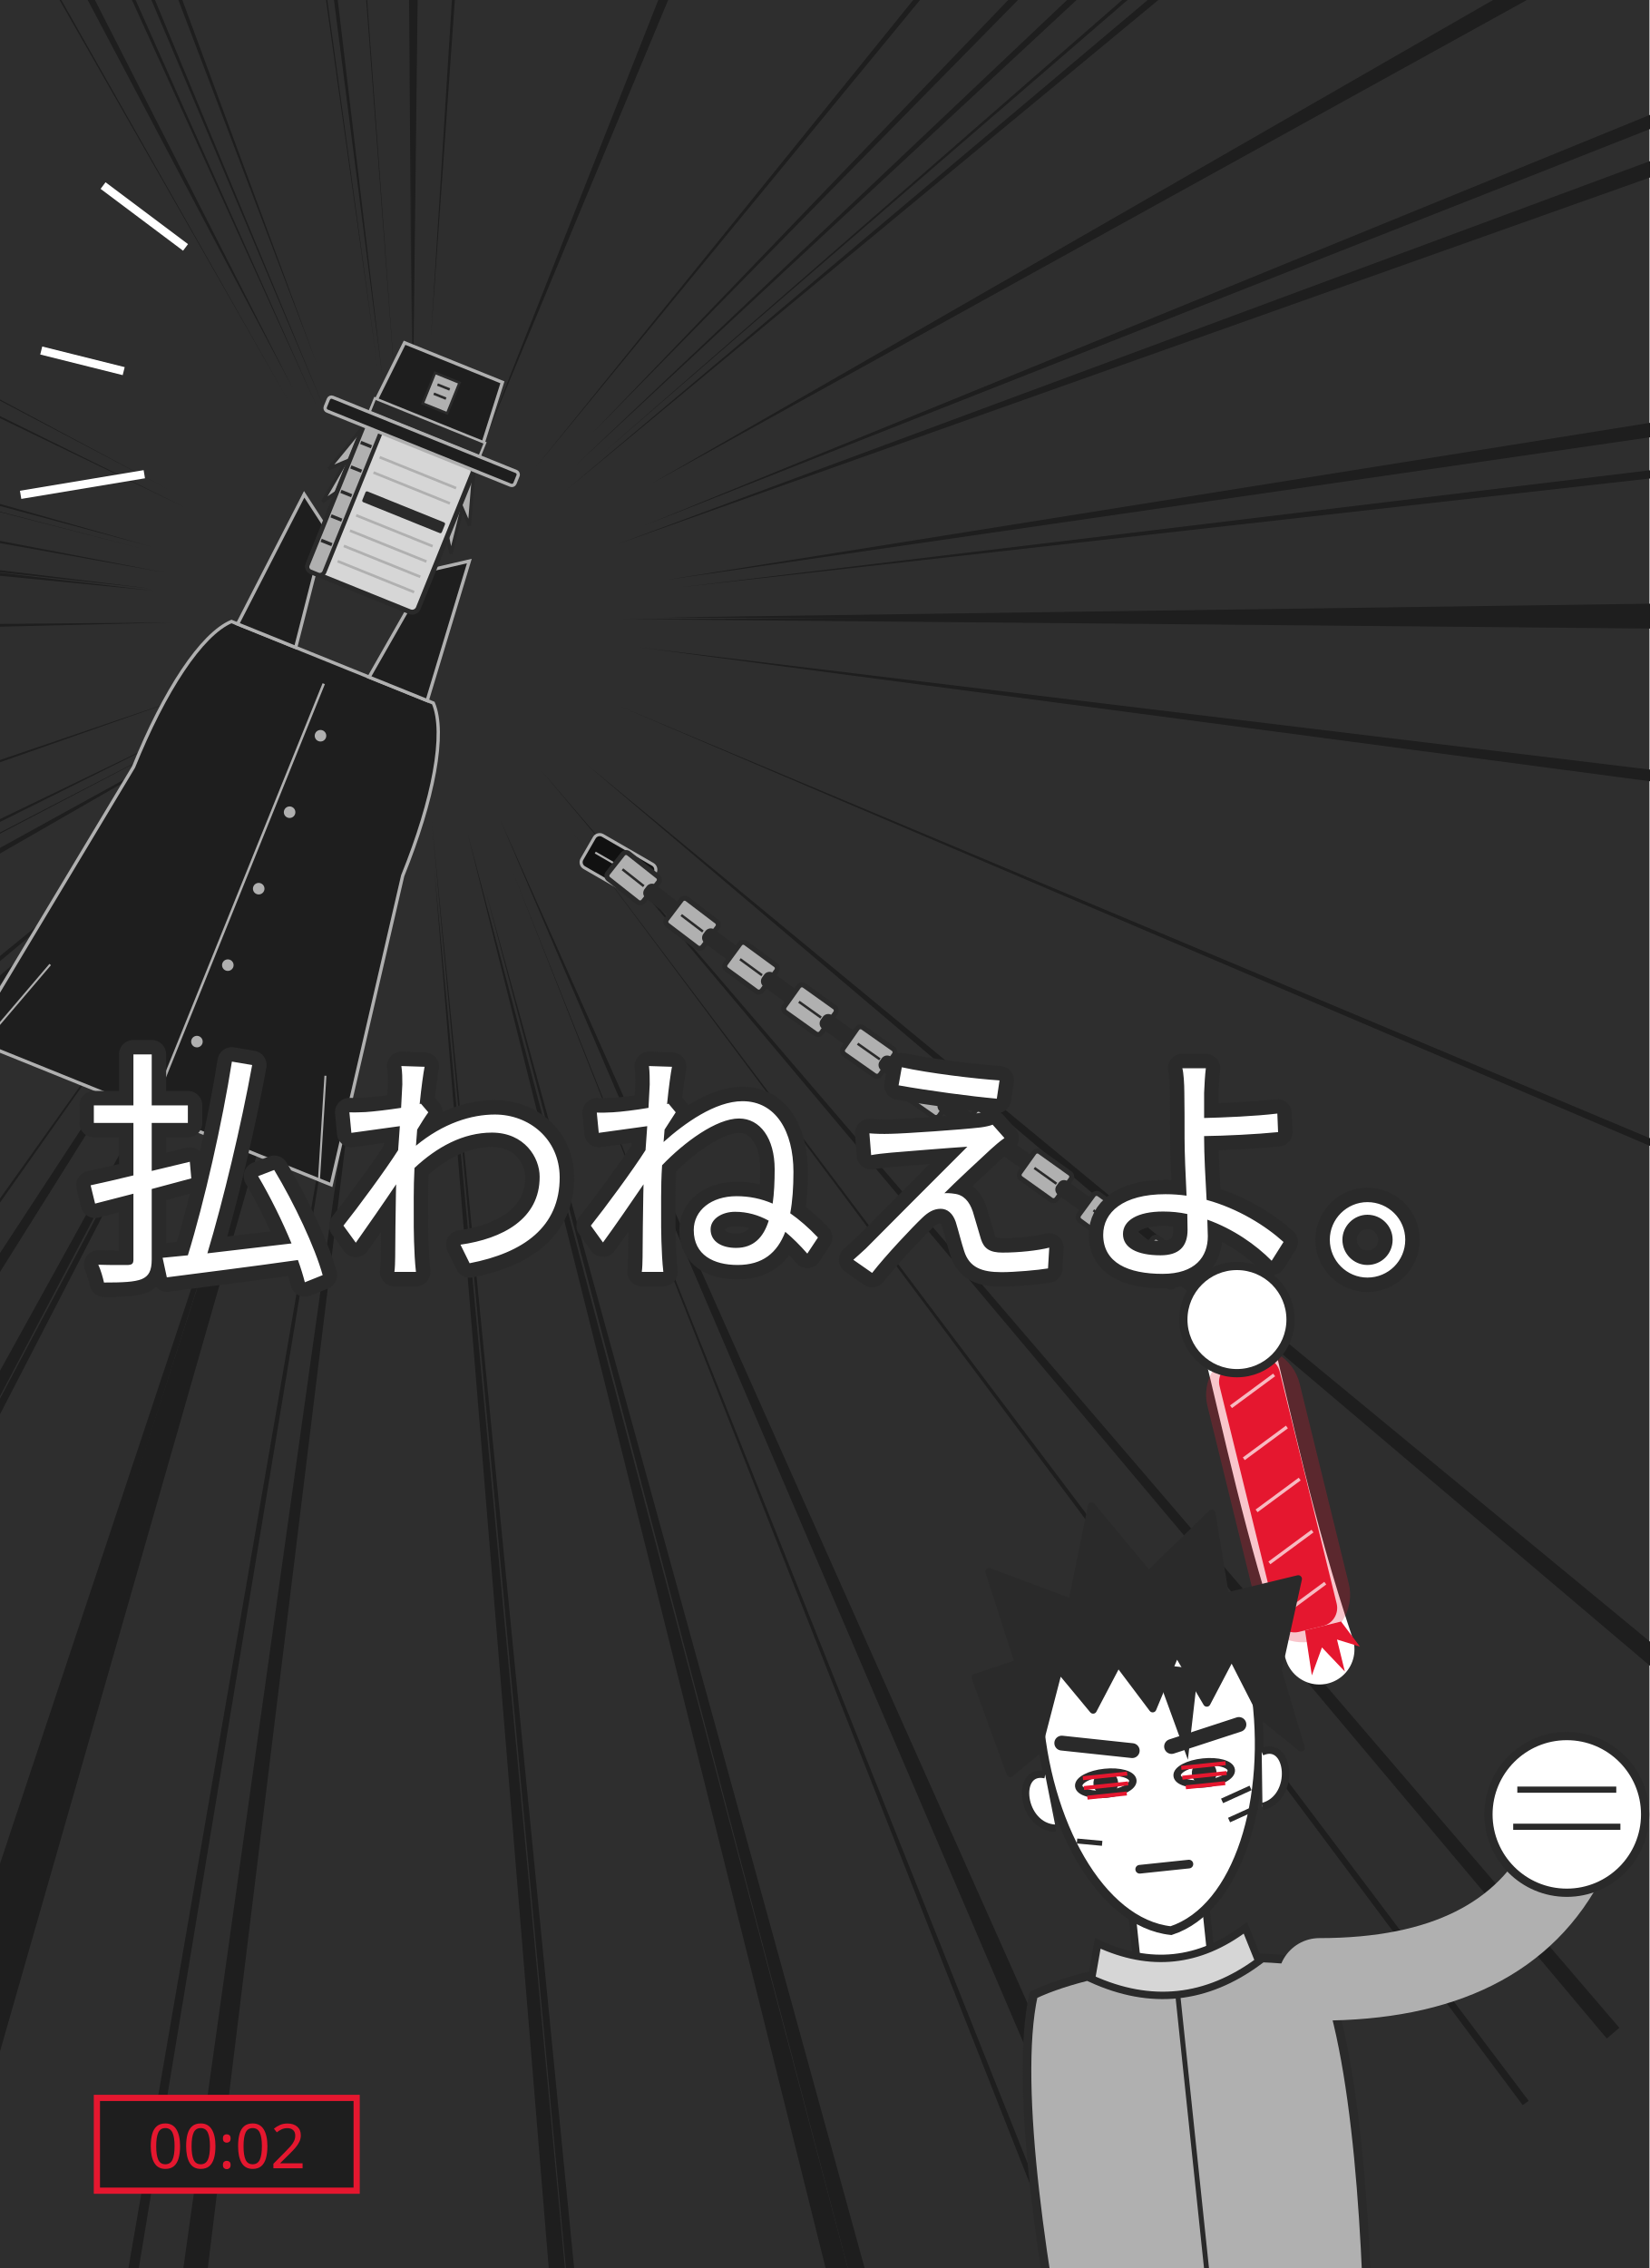
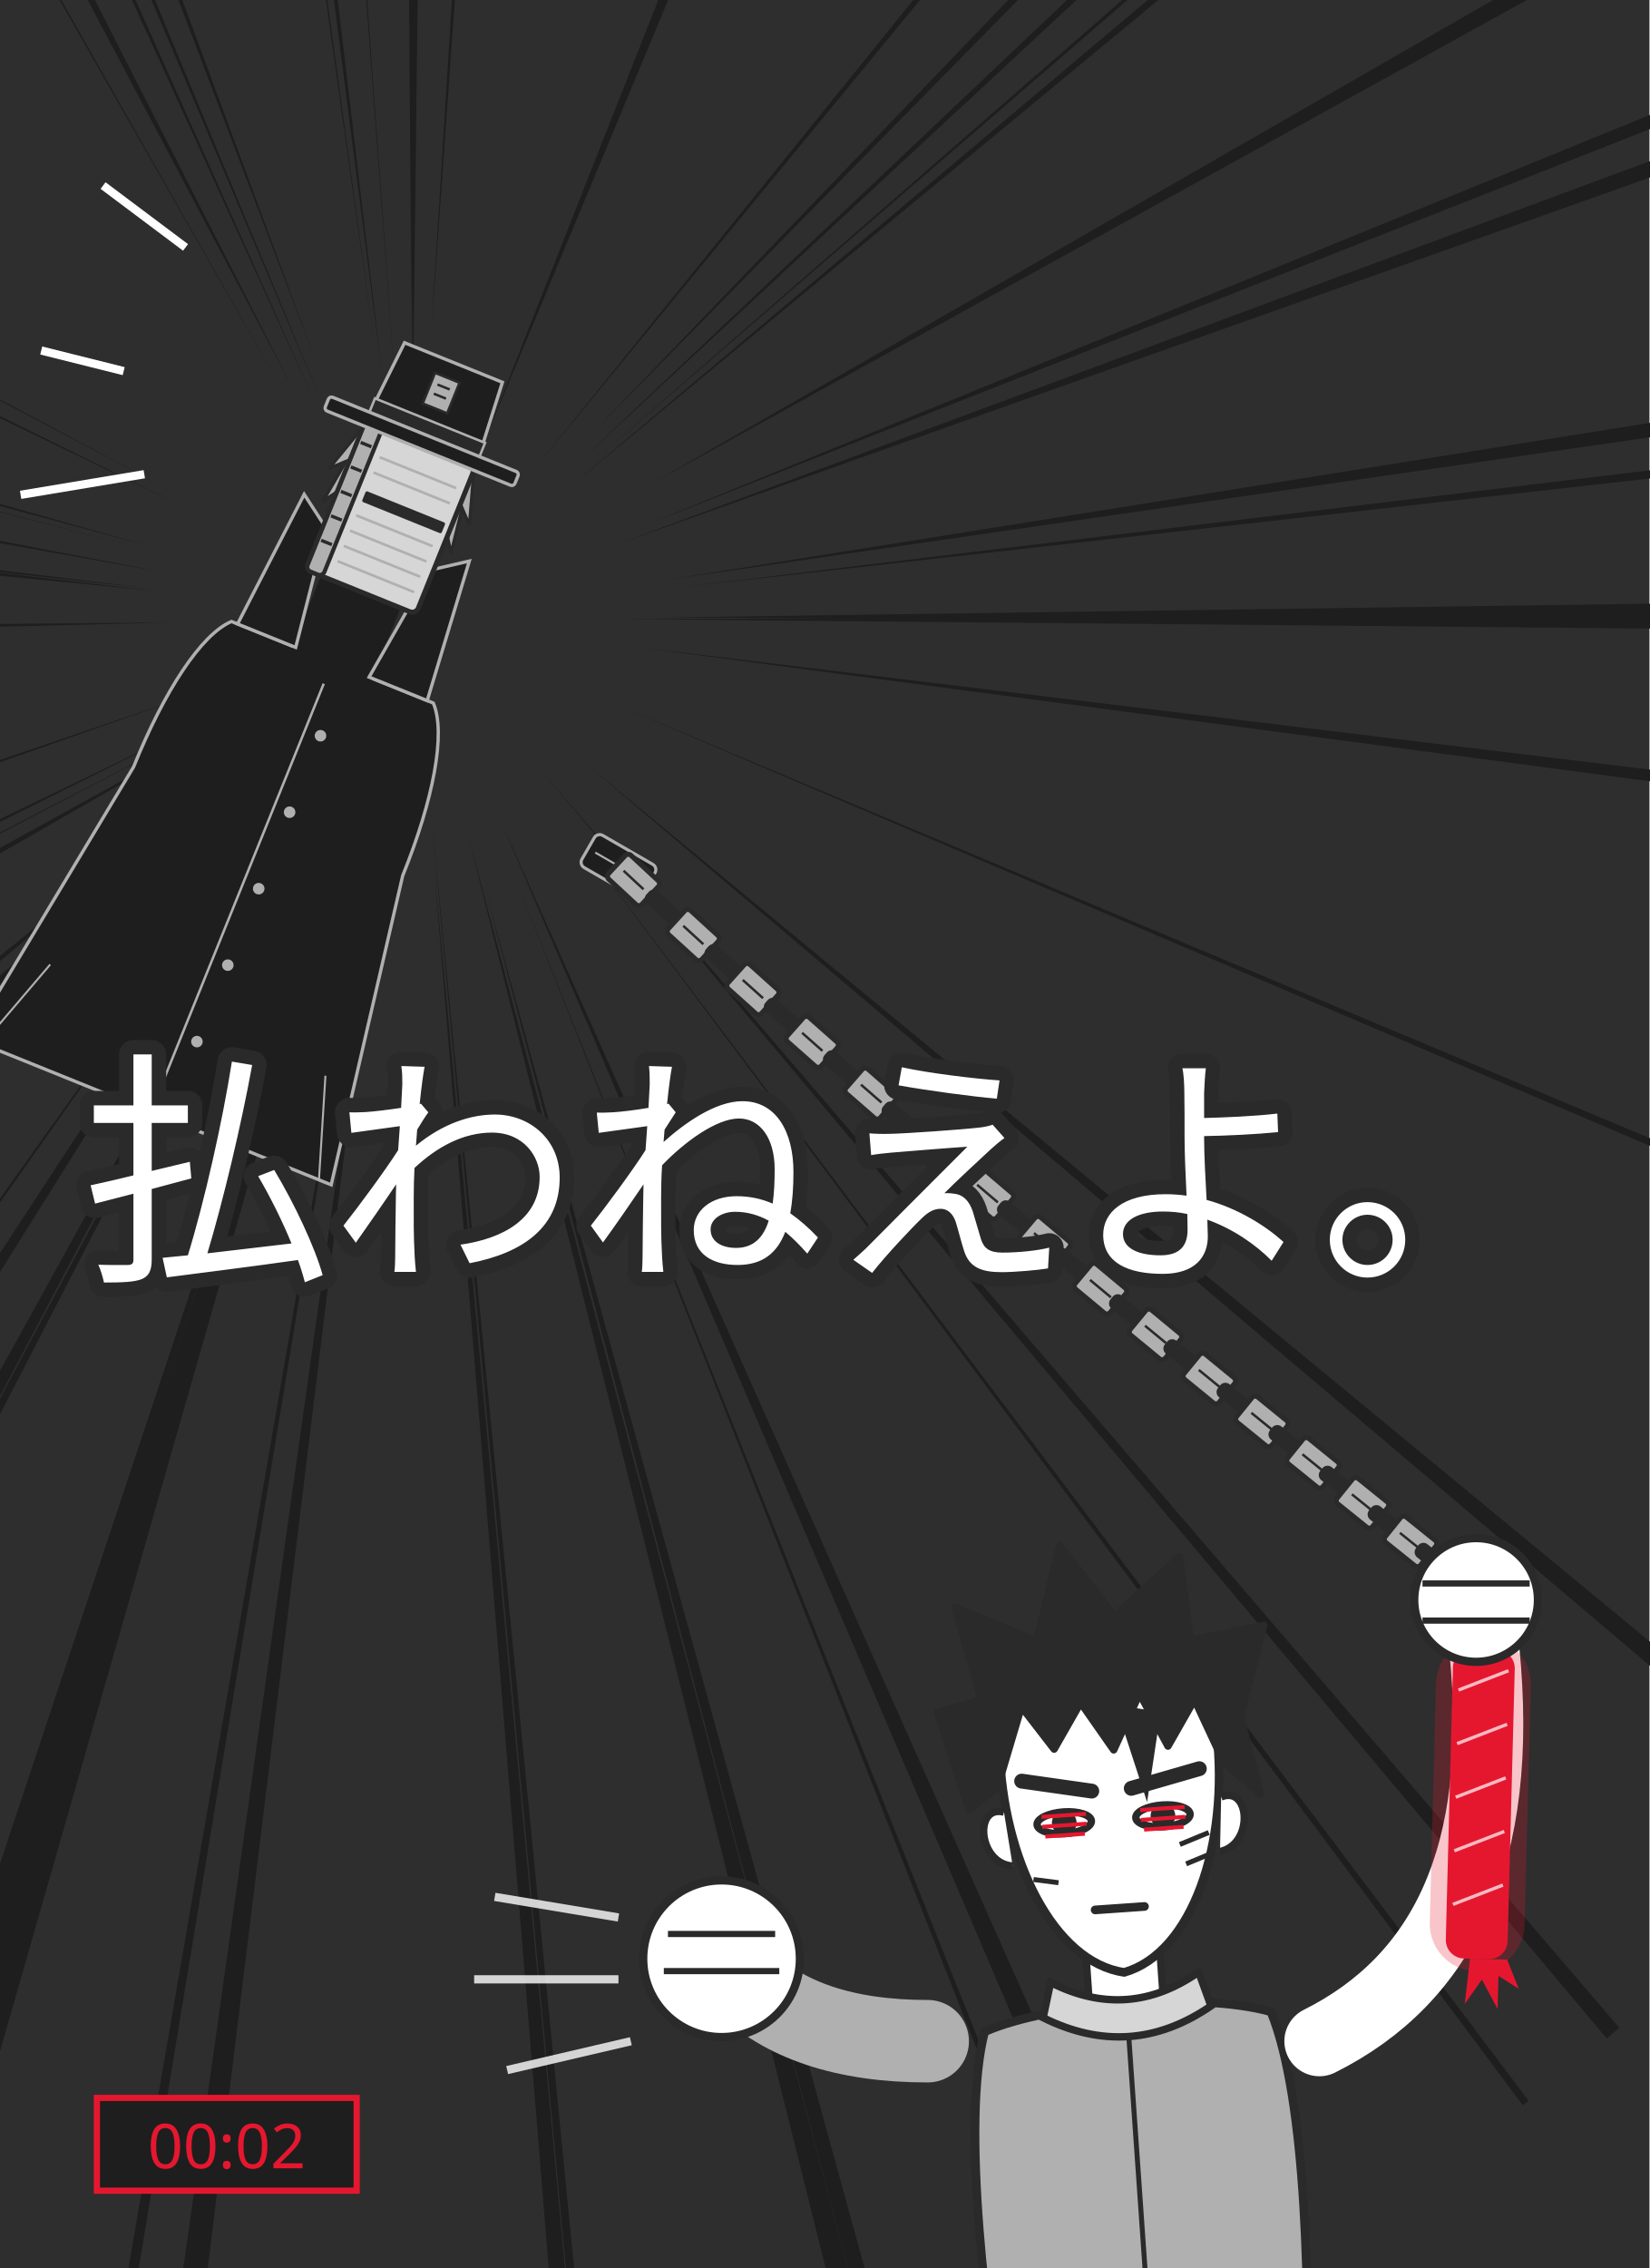
<svg xmlns="http://www.w3.org/2000/svg" viewBox="0 0 800 1100">
  <rect width="800" height="1100" fill="#2E2E2E" />
  <rect width="800" height="1100" fill="#2E2E2E" />
  <g fill="#1E1E1E" opacity="1">
    <polygon points="134.5,421.4 -234.1,1088.5 -220.2,1095.9" />
    <polygon points="316.5,234.3 987.2,-136.2 980.9,-147.5" />
    <polygon points="302.4,300.3 1100,307.6 1100,297" />
    <polygon points="185.5,182.9 93.5,-593.7 85.8,-592.7" />
    <polygon points="73.3,265.1 -666.4,56.3 -669,65.8" />
    <polygon points="329.4,284.9 1094.3,199.1 1093.6,192.7" />
    <polygon points="273.8,238.4 893.1,-274.1 888.5,-279.6" />
    <polygon points="83.8,301.9 -700,308.5 -699.8,321.1" />
    <polygon points="242.5,397.3 554.8,1127.1 565.6,1122.4" />
    <polygon points="290.4,221.5 881,-288.4 878.4,-291.4" />
    <polygon points="127.1,363.9 -482,887.3 -471.6,899.1" />
    <polygon points="279.2,225.7 859.1,-312.9 853.9,-318.4" />
    <polygon points="235.5,431.8 429.7,1170.2 438.1,1168" />
    <polygon points="320.6,299.5 1100,303.8 1100,288.6" />
    <polygon points="210.7,422 274.1,1197 283,1196.2" />
    <polygon points="173.2,390.3 -63.9,1160.5 -48.7,1165" />
    <polygon points="209.4,397.9 283.4,1196.1 287.9,1195.7" />
    <polygon points="300.1,342.3 1027.9,652.9 1029.9,648.3" />
    <polygon points="312.5,254.9 1037,-30.7 1033.5,-39.5" />
    <polygon points="131.7,396.4 -321.9,1033.2 -318.7,1035.5" />
    <polygon points="183.2,178.7 77.9,-591.7 75.2,-591.3" />
    <polygon points="226.9,404.4 418.7,1173.1 429.8,1170.2" />
    <polygon points="277.8,403.7 738.6,1021 741.5,1018.9" />
    <polygon points="69,266.1 -671,73.4 -671.7,76" />
    <polygon points="185,388.9 47.3,1187 52.8,1187.9" />
    <polygon points="158.2,428.3 -83.3,1154.3 -74.2,1157.2" />
    <polygon points="171.6,389.6 -76.1,1156.6 -67.8,1159.2" />
    <polygon points="158,199.7 -145.1,-531.2 -150.5,-528.9" />
    <polygon points="181.9,437.8 76.1,1191.5 89.4,1193.2" />
    <polygon points="261.7,372.7 779.4,988.7 785.5,983.5" />
    <polygon points="200.2,203.7 209.6,-600 194.9,-600" />
    <polygon points="153.8,197.4 -166.9,-521.8 -172.3,-519.4" />
    <polygon points="89.9,246.2 -607.2,-98.1 -610.3,-91.7" />
    <polygon points="150,395.5 -221.2,1095.4 -213.5,1099.4" />
    <polygon points="104.3,349.8 -599.2,713.8 -597.6,716.9" />
    <polygon points="285,371.1 887,881.4 893.8,873.3" />
    <polygon points="114.8,348 -587.9,735 -580.8,747.7" />
    <polygon points="80.5,277.8 -684,130.8 -685.8,140.9" />
    <polygon points="209,164 263,-597.8 256.4,-598.2" />
    <polygon points="140.5,195.5 -243.9,-482.9 -246.1,-481.7" />
    <polygon points="74.4,286.5 -694.1,196.7 -695.7,211.6" />
    <polygon points="142.2,188.7 -209.5,-501.5 -219.5,-496.2" />
    <polygon points="89.8,338.1 -652,590 -649.2,598.2" />
    <polygon points="310.3,314 1092.3,417.6 1093.4,408.7" />
    <polygon points="89.9,353.9 -610.3,691.6 -606.1,700.3" />
    <polygon points="121.5,364.7 -497.5,868.8 -491.2,876.4" />
    <polygon points="323.6,281.2 1090.6,170 1088.9,159" />
    <polygon points="192.7,201.5 134.8,-597.6 133,-597.5" />
    <polygon points="120.6,375.9 -453.2,919.2 -447.7,924.9" />
    <polygon points="73.5,285.5 -693.5,192.1 -694.7,202.7" />
    <polygon points="153.5,176 -112.6,-544 -119.5,-541.4" />
    <polygon points="234.1,216 545.4,-531.1 531.1,-536.9" />
    <polygon points="82.4,237.7 -594.3,-123.2 -596.2,-119.6" />
    <polygon points="299.8,263.8 1047.9,-1.8 1044.1,-12.3" />
    <polygon points="286.9,210.5 830.3,-342.4 823.9,-348.7" />
    <polygon points="248.6,422.5 530.3,1137.2 533.1,1136.1" />
    <polygon points="259.5,227 771.5,-395.3 766,-399.7" />
    <polygon points="170.2,396.5 -72.6,1157.7 -58.6,1162.1" />
    <polygon points="199.6,162.8 200.1,-600 194.1,-600" />
    <polygon points="137.8,397.1 -291.8,1053.8 -279,1062" />
  </g>
  <g transform="translate(190,250) rotate(22) scale(0.8,0.8)">
    <path d="M-66,96 C-80,110 -88,150 -88,200 L-118,390 L118,390 L88,200 C88,150 80,110 66,96 Z" fill="#1E1E1E" stroke="#B0B0B0" stroke-width="2" />
    <path d="M0,110 L0,390" stroke="#B0B0B0" stroke-width="1.5" />
    <g fill="#B0B0B0">
      <circle cx="10" cy="140" r="3.5" />
      <circle cx="10" cy="190" r="3.5" />
      <circle cx="10" cy="240" r="3.5" />
      <circle cx="10" cy="290" r="3.5" />
      <circle cx="10" cy="340" r="3.5" />
    </g>
    <path d="M-90,330 L-110,390 M90,330 L110,390" stroke="#B0B0B0" stroke-width="1.2" />
+     <rect x="-26" y="40" width="52" height="60" fill="#1E1E1E" />
    <polygon points="-62,96 -54,8 -34,22 -24,96" fill="#1E1E1E" stroke="#B0B0B0" stroke-width="2" />
    <polygon points="62,96 54,8 34,22 24,96" fill="#1E1E1E" stroke="#B0B0B0" stroke-width="2" />
    <path d="M-36,-44 L-46,-12 L-38,-20 L-42,8 L-34,-4 L-34,-44 Z M36,-44 L46,-12 L38,-20 L42,8 L34,-4 L34,-44 Z" fill="#B0B0B0" stroke="#2A2A2A" stroke-width="2" />
    <rect x="-36" y="-46" width="72" height="96" rx="4" fill="#D6D6D6" stroke="#2A2A2A" stroke-width="3" />
    <g stroke="#B0B0B0" stroke-width="1.6">
      <line x1="-20" y1="-30" x2="30" y2="-30" />
      <line x1="-20" y1="-20" x2="30" y2="-20" />
      <line x1="-20" y1="8" x2="30" y2="8" />
      <line x1="-20" y1="18" x2="30" y2="18" />
      <line x1="-20" y1="28" x2="30" y2="28" />
      <line x1="-20" y1="38" x2="30" y2="38" />
    </g>
    <rect x="-36" y="-46" width="11" height="96" rx="3" fill="#B0B0B0" stroke="#2A2A2A" stroke-width="2.5" />
    <g stroke="#2A2A2A" stroke-width="2">
      <line x1="-34" y1="-34" x2="-27" y2="-34" />
      <line x1="-34" y1="-18" x2="-27" y2="-18" />
      <line x1="-34" y1="-2" x2="-27" y2="-2" />
      <line x1="-34" y1="14" x2="-27" y2="14" />
      <line x1="-34" y1="30" x2="-27" y2="30" />
    </g>
    <rect x="-20" y="-8" width="52" height="7" rx="1" fill="#2A2A2A" />
    <path d="M-36,-48 L-32,-100 L32,-100 L36,-48 Z" fill="#1E1E1E" stroke="#B0B0B0" stroke-width="2" />
    <rect x="-36" y="-62" width="72" height="9" fill="#2A2A2A" stroke="#B0B0B0" stroke-width="1.5" />
    <rect x="-8" y="-90" width="16" height="20" fill="#B0B0B0" stroke="#2A2A2A" stroke-width="1.5" />
    <line x1="-4" y1="-84" x2="4" y2="-84" stroke="#2A2A2A" stroke-width="1.5" />
    <line x1="-4" y1="-78" x2="4" y2="-78" stroke="#2A2A2A" stroke-width="1.5" />
    <rect x="-62" y="-53" width="124" height="9" rx="2" fill="#1E1E1E" stroke="#B0B0B0" stroke-width="2" />
  </g>
  <g transform="translate(300,420) rotate(30)">
-     <rect x="-17.0" y="-9.0" width="34" height="18" rx="3" fill="#111111" stroke="#B0B0B0" stroke-width="1.5" />
+     <rect x="-17.0" y="-9.0" width="34" height="18" rx="3" fill="#1E1E1E" stroke="#B0B0B0" stroke-width="1.5" />
    <line x1="-13.0" y1="0" x2="13.0" y2="0" stroke="#B0B0B0" stroke-width="1" />
  </g>
  <g stroke="#2A2A2A" stroke-width="2.4" opacity="1">
-     <g transform="translate(307.1,425.7) rotate(38.3)">
-       <rect x="-11" y="-7.9" width="22" height="15.8" rx="2" fill="#B0B0B0" />
-       <line x1="-6.6" y1="0" x2="6.6" y2="0" stroke-width="1.2" />
-     </g>
-     <g transform="translate(321.4,436.9) rotate(37.7)">
-       <rect x="-9.2" y="-2.9" width="18.5" height="5.7" rx="2" fill="#2A2A2A" />
-     </g>
-     <g transform="translate(335.7,447.8) rotate(37.2)">
-       <rect x="-11" y="-7.9" width="22" height="15.8" rx="2" fill="#B0B0B0" />
-       <line x1="-6.6" y1="0" x2="6.6" y2="0" stroke-width="1.2" />
-     </g>
-     <g transform="translate(350,458.5) rotate(36.7)">
-       <rect x="-9.2" y="-2.9" width="18.5" height="5.7" rx="2" fill="#2A2A2A" />
-     </g>
-     <g transform="translate(364.3,469.1) rotate(36.2)">
-       <rect x="-11" y="-7.9" width="22" height="15.8" rx="2" fill="#B0B0B0" />
-       <line x1="-6.6" y1="0" x2="6.6" y2="0" stroke-width="1.2" />
-     </g>
-     <g transform="translate(378.6,479.5) rotate(35.9)">
-       <rect x="-9.2" y="-2.9" width="18.5" height="5.7" rx="2" fill="#2A2A2A" />
-     </g>
-     <g transform="translate(392.9,489.7) rotate(35.5)">
-       <rect x="-11" y="-7.9" width="22" height="15.8" rx="2" fill="#B0B0B0" />
-       <line x1="-6.6" y1="0" x2="6.6" y2="0" stroke-width="1.2" />
-     </g>
-     <g transform="translate(407.1,499.9) rotate(35.3)">
-       <rect x="-9.2" y="-2.9" width="18.5" height="5.7" rx="2" fill="#2A2A2A" />
-     </g>
-     <g transform="translate(421.4,510) rotate(35.1)">
-       <rect x="-11" y="-7.9" width="22" height="15.8" rx="2" fill="#B0B0B0" />
-       <line x1="-6.6" y1="0" x2="6.6" y2="0" stroke-width="1.2" />
-     </g>
-     <g transform="translate(435.7,520) rotate(35)">
-       <rect x="-9.2" y="-2.9" width="18.5" height="5.7" rx="2" fill="#2A2A2A" />
-     </g>
-     <g transform="translate(450,530) rotate(35)">
-       <rect x="-11" y="-7.9" width="22" height="15.8" rx="2" fill="#B0B0B0" />
-       <line x1="-6.6" y1="0" x2="6.6" y2="0" stroke-width="1.2" />
-     </g>
-     <g transform="translate(464.3,540) rotate(35)">
-       <rect x="-9.2" y="-2.9" width="18.5" height="5.7" rx="2" fill="#2A2A2A" />
-     </g>
-     <g transform="translate(478.6,550) rotate(35.1)">
-       <rect x="-11" y="-7.9" width="22" height="15.8" rx="2" fill="#B0B0B0" />
-       <line x1="-6.6" y1="0" x2="6.6" y2="0" stroke-width="1.2" />
-     </g>
-     <g transform="translate(492.9,560.1) rotate(35.3)">
-       <rect x="-9.2" y="-2.9" width="18.5" height="5.7" rx="2" fill="#2A2A2A" />
-     </g>
-     <g transform="translate(507.1,570.3) rotate(35.5)">
-       <rect x="-11" y="-7.9" width="22" height="15.8" rx="2" fill="#B0B0B0" />
-       <line x1="-6.6" y1="0" x2="6.6" y2="0" stroke-width="1.2" />
-     </g>
-     <g transform="translate(521.4,580.5) rotate(35.9)">
-       <rect x="-9.2" y="-2.9" width="18.5" height="5.7" rx="2" fill="#2A2A2A" />
-     </g>
-     <g transform="translate(535.7,590.9) rotate(36.2)">
-       <rect x="-11" y="-7.9" width="22" height="15.8" rx="2" fill="#B0B0B0" />
-       <line x1="-6.6" y1="0" x2="6.6" y2="0" stroke-width="1.2" />
-     </g>
-     <g transform="translate(550,601.5) rotate(36.7)">
-       <rect x="-9.2" y="-2.9" width="18.5" height="5.7" rx="2" fill="#2A2A2A" />
-     </g>
-     <g transform="translate(564.3,612.2) rotate(37.2)">
-       <rect x="-11" y="-7.9" width="22" height="15.8" rx="2" fill="#B0B0B0" />
-       <line x1="-6.6" y1="0" x2="6.6" y2="0" stroke-width="1.2" />
-     </g>
-     <g transform="translate(578.6,623.1) rotate(37.7)">
-       <rect x="-9.2" y="-2.9" width="18.5" height="5.7" rx="2" fill="#2A2A2A" />
-     </g>
-     <g transform="translate(592.9,634.3) rotate(38.3)">
+     <g transform="translate(307.3,426.8) rotate(42.9)">
+       <rect x="-11" y="-7.9" width="22" height="15.8" rx="2" fill="#B0B0B0" />
+       <line x1="-6.6" y1="0" x2="6.6" y2="0" stroke-width="1.2" />
+     </g>
+     <g transform="translate(321.8,440.2) rotate(42.6)">
+       <rect x="-9.2" y="-2.9" width="18.5" height="5.7" rx="2" fill="#2A2A2A" />
+     </g>
+     <g transform="translate(336.3,453.5) rotate(42.4)">
+       <rect x="-11" y="-7.9" width="22" height="15.8" rx="2" fill="#B0B0B0" />
+       <line x1="-6.6" y1="0" x2="6.6" y2="0" stroke-width="1.2" />
+     </g>
+     <g transform="translate(350.8,466.6) rotate(42.2)">
+       <rect x="-9.2" y="-2.9" width="18.5" height="5.7" rx="2" fill="#2A2A2A" />
+     </g>
+     <g transform="translate(365.2,479.7) rotate(41.9)">
+       <rect x="-11" y="-7.9" width="22" height="15.8" rx="2" fill="#B0B0B0" />
+       <line x1="-6.6" y1="0" x2="6.6" y2="0" stroke-width="1.2" />
+     </g>
+     <g transform="translate(379.6,492.6) rotate(41.7)">
+       <rect x="-9.2" y="-2.9" width="18.5" height="5.7" rx="2" fill="#2A2A2A" />
+     </g>
+     <g transform="translate(394,505.3) rotate(41.5)">
+       <rect x="-11" y="-7.9" width="22" height="15.8" rx="2" fill="#B0B0B0" />
+       <line x1="-6.6" y1="0" x2="6.6" y2="0" stroke-width="1.2" />
+     </g>
+     <g transform="translate(408.3,518) rotate(41.3)">
+       <rect x="-9.2" y="-2.9" width="18.5" height="5.7" rx="2" fill="#2A2A2A" />
+     </g>
+     <g transform="translate(422.6,530.4) rotate(41.1)">
+       <rect x="-11" y="-7.9" width="22" height="15.8" rx="2" fill="#B0B0B0" />
+       <line x1="-6.6" y1="0" x2="6.6" y2="0" stroke-width="1.2" />
+     </g>
+     <g transform="translate(436.8,542.8) rotate(40.9)">
+       <rect x="-9.2" y="-2.9" width="18.5" height="5.7" rx="2" fill="#2A2A2A" />
+     </g>
+     <g transform="translate(450.9,555) rotate(40.7)">
+       <rect x="-11" y="-7.9" width="22" height="15.8" rx="2" fill="#B0B0B0" />
+       <line x1="-6.6" y1="0" x2="6.6" y2="0" stroke-width="1.2" />
+     </g>
+     <g transform="translate(465,567) rotate(40.5)">
+       <rect x="-9.2" y="-2.9" width="18.5" height="5.7" rx="2" fill="#2A2A2A" />
+     </g>
+     <g transform="translate(479,578.9) rotate(40.4)">
+       <rect x="-11" y="-7.9" width="22" height="15.8" rx="2" fill="#B0B0B0" />
+       <line x1="-6.6" y1="0" x2="6.6" y2="0" stroke-width="1.2" />
+     </g>
+     <g transform="translate(492.8,590.7) rotate(40.2)">
+       <rect x="-9.2" y="-2.9" width="18.5" height="5.7" rx="2" fill="#2A2A2A" />
+     </g>
+     <g transform="translate(506.6,602.3) rotate(40.1)">
+       <rect x="-11" y="-7.9" width="22" height="15.8" rx="2" fill="#B0B0B0" />
+       <line x1="-6.6" y1="0" x2="6.6" y2="0" stroke-width="1.2" />
+     </g>
+     <g transform="translate(520.2,613.8) rotate(39.9)">
+       <rect x="-9.2" y="-2.9" width="18.5" height="5.7" rx="2" fill="#2A2A2A" />
+     </g>
+     <g transform="translate(533.8,625) rotate(39.8)">
+       <rect x="-11" y="-7.9" width="22" height="15.8" rx="2" fill="#B0B0B0" />
+       <line x1="-6.6" y1="0" x2="6.6" y2="0" stroke-width="1.2" />
+     </g>
+     <g transform="translate(547.2,636.2) rotate(39.6)">
+       <rect x="-9.2" y="-2.9" width="18.5" height="5.7" rx="2" fill="#2A2A2A" />
+     </g>
+     <g transform="translate(560.5,647.2) rotate(39.5)">
+       <rect x="-11" y="-7.9" width="22" height="15.8" rx="2" fill="#B0B0B0" />
+       <line x1="-6.6" y1="0" x2="6.6" y2="0" stroke-width="1.2" />
+     </g>
+     <g transform="translate(573.6,658) rotate(39.4)">
+       <rect x="-9.2" y="-2.9" width="18.5" height="5.7" rx="2" fill="#2A2A2A" />
+     </g>
+     <g transform="translate(586.6,668.6) rotate(39.3)">
+       <rect x="-11" y="-7.9" width="22" height="15.8" rx="2" fill="#B0B0B0" />
+       <line x1="-6.6" y1="0" x2="6.6" y2="0" stroke-width="1.2" />
+     </g>
+     <g transform="translate(599.4,679.1) rotate(39.2)">
+       <rect x="-9.2" y="-2.9" width="18.5" height="5.7" rx="2" fill="#2A2A2A" />
+     </g>
+     <g transform="translate(612.1,689.4) rotate(39.1)">
+       <rect x="-11" y="-7.9" width="22" height="15.8" rx="2" fill="#B0B0B0" />
+       <line x1="-6.6" y1="0" x2="6.6" y2="0" stroke-width="1.2" />
+     </g>
+     <g transform="translate(624.6,699.6) rotate(39)">
+       <rect x="-9.2" y="-2.9" width="18.5" height="5.7" rx="2" fill="#2A2A2A" />
+     </g>
+     <g transform="translate(636.9,709.5) rotate(39)">
+       <rect x="-11" y="-7.9" width="22" height="15.8" rx="2" fill="#B0B0B0" />
+       <line x1="-6.6" y1="0" x2="6.6" y2="0" stroke-width="1.2" />
+     </g>
+     <g transform="translate(649,719.3) rotate(38.9)">
+       <rect x="-9.2" y="-2.9" width="18.5" height="5.7" rx="2" fill="#2A2A2A" />
+     </g>
+     <g transform="translate(660.9,728.9) rotate(38.9)">
+       <rect x="-11" y="-7.9" width="22" height="15.8" rx="2" fill="#B0B0B0" />
+       <line x1="-6.6" y1="0" x2="6.6" y2="0" stroke-width="1.2" />
+     </g>
+     <g transform="translate(672.7,738.4) rotate(38.8)">
+       <rect x="-9.2" y="-2.9" width="18.5" height="5.7" rx="2" fill="#2A2A2A" />
+     </g>
+     <g transform="translate(684.2,747.6) rotate(38.8)">
+       <rect x="-11" y="-7.9" width="22" height="15.8" rx="2" fill="#B0B0B0" />
+       <line x1="-6.6" y1="0" x2="6.6" y2="0" stroke-width="1.2" />
+     </g>
+     <g transform="translate(695.5,756.7) rotate(38.8)">
+       <rect x="-9.2" y="-2.9" width="18.5" height="5.7" rx="2" fill="#2A2A2A" />
+     </g>
+     <g transform="translate(706.6,765.6) rotate(38.8)">
      <rect x="-11" y="-7.9" width="22" height="15.8" rx="2" fill="#B0B0B0" />
      <line x1="-6.6" y1="0" x2="6.6" y2="0" stroke-width="1.2" />
    </g>
  </g>
  <path d="M60,180 L20,170 M70,230 L10,240 M90,120 L50,90" stroke="#FFFFFF" stroke-width="4" />
-   <g transform="translate(560,860) rotate(-6) scale(1.2,1.2)">
+   <g transform="translate(540,880) rotate(-4) scale(1.2,1.2)">
    <path d="M-58,84 C-70,120 -66,200 -60,260 L60,260 C66,200 70,120 58,84 C30,74 -30,74 -58,84 Z" fill="#B0B0B0" stroke="#2A2A2A" stroke-width="3.5" />
    <path d="M0,86 L0,258" stroke="#2A2A2A" stroke-width="2" />
    <path d="M-60,258 L-52,470 L-10,470 L0,300 L10,470 L52,470 L60,258 Z" fill="#3A3A3A" stroke="#2A2A2A" stroke-width="3.5" />
  </g>
-   <path d="M600,650 C610,690 620,740 640,800" stroke="#FFFFFF" stroke-width="34" stroke-linecap="round" fill="none" />
-   <g transform="translate(604,660) rotate(76.2)">
-     <rect x="-6" y="-23" width="145.9" height="46" rx="23" fill="#E5172F" opacity="0.25" />
-     <rect x="0" y="-15" width="133.9" height="30" rx="9.0" fill="#E5172F" />
+   <path d="M640,990 C700,960 730,900 720,800" stroke="#FFFFFF" stroke-width="34" stroke-linecap="round" fill="none" />
+   <g transform="translate(720,800) rotate(91.5)">
+     <rect x="-6" y="-23" width="162.1" height="46" rx="23" fill="#E5172F" opacity="0.25" />
+     <rect x="0" y="-15" width="150.1" height="30" rx="9.0" fill="#E5172F" />
    <line x1="10" y1="-12" x2="20" y2="12" stroke="#FFFFFF" stroke-width="1.6" opacity="0.7" />
    <line x1="36" y1="-12" x2="46" y2="12" stroke="#FFFFFF" stroke-width="1.6" opacity="0.7" />
    <line x1="62" y1="-12" x2="72" y2="12" stroke="#FFFFFF" stroke-width="1.6" opacity="0.7" />
    <line x1="88" y1="-12" x2="98" y2="12" stroke="#FFFFFF" stroke-width="1.6" opacity="0.7" />
    <line x1="114" y1="-12" x2="124" y2="12" stroke="#FFFFFF" stroke-width="1.6" opacity="0.7" />
-     <path d="M133.9,-15 l14,-6 l-6,10 l16,0 l-14,8 l12,8 l-22,-2 Z" fill="#E5172F" />
-   </g>
-   <circle cx="600" cy="640" r="26" fill="#FFFFFF" stroke="#2A2A2A" stroke-width="4" />
-   <path d="M640,960 C700,960 740,940 760,900" stroke="#B0B0B0" stroke-width="40" stroke-linecap="round" fill="none" />
-   <circle cx="760" cy="880" r="38" fill="#FFFFFF" stroke="#2A2A2A" stroke-width="4" />
-   <path d="M736,868 L784,868 M734,886 L786,886" stroke="#2A2A2A" stroke-width="3" />
-   <g transform="translate(560,860) rotate(-6) scale(1.2,1.2)">
+     <path d="M150.1,-15 l14,-6 l-6,10 l16,0 l-14,8 l12,8 l-22,-2 Z" fill="#E5172F" />
+   </g>
+   <circle cx="716" cy="776" r="30" fill="#FFFFFF" stroke="#2A2A2A" stroke-width="4" />
+   <path d="M690,768 L742,768 M690,786 L742,786" stroke="#2A2A2A" stroke-width="3" />
+   <path d="M450,990 C410,990 380,980 360,960" stroke="#B0B0B0" stroke-width="40" stroke-linecap="round" fill="none" />
+   <circle cx="350" cy="950" r="38" fill="#FFFFFF" stroke="#2A2A2A" stroke-width="4" />
+   <path d="M324,938 L376,938 M322,956 L378,956" stroke="#2A2A2A" stroke-width="3" />
+   <g stroke="#FFFFFF" stroke-width="4" opacity="0.8">
+     <path d="M300,930 l-60,-10 M300,960 l-70,0 M306,990 l-60,14" />
+   </g>
+   <g transform="translate(540,880) rotate(-4) scale(1.2,1.2)">
    <rect x="-15" y="42" width="30" height="34" fill="#FFFFFF" stroke="#2A2A2A" stroke-width="3" />
    <path d="M-44,-30 C-46,15 -28,58 0,64 C28,58 46,15 44,-30 C40,-72 -40,-72 -44,-30 Z" fill="#FFFFFF" stroke="#2A2A2A" stroke-width="3.5" />
    <path d="M-44,-4 C-56,-8 -56,16 -42,18 M44,-4 C56,-8 56,16 42,18" fill="#FFFFFF" stroke="#2A2A2A" stroke-width="3" />
    <polygon points="-58,-6 -68,-46 -50,-50 -58,-88 -26,-72 -14,-110 6,-80 34,-102 36,-68 66,-72 54,-36 60,-4 46,-18 36,-44 24,-26 14,-48 2,-26 -10,-46 -22,-28 -34,-46 -46,-14" fill="#2A2A2A" stroke="#2A2A2A" stroke-width="3" stroke-linejoin="round" />
    <polygon points="4,-44 14,-4 22,-40" fill="#2A2A2A" />
    <ellipse cx="-20" cy="2" rx="11" ry="4.4" fill="#FFFFFF" stroke="#2A2A2A" stroke-width="3" />
    <circle cx="-20" cy="2" r="5" fill="#2A2A2A" />
    <g stroke="#E5172F" stroke-width="1.6">
      <line x1="-29" y1="-1" x2="-11" y2="-1" />
      <line x1="-29" y1="3" x2="-11" y2="3" />
      <line x1="-28" y1="7" x2="-12" y2="7" />
    </g>
    <ellipse cx="20" cy="2" rx="11" ry="4.4" fill="#FFFFFF" stroke="#2A2A2A" stroke-width="3" />
    <circle cx="20" cy="2" r="5" fill="#2A2A2A" />
    <g stroke="#E5172F" stroke-width="1.6">
      <line x1="11" y1="-1" x2="29" y2="-1" />
      <line x1="11" y1="3" x2="29" y2="3" />
      <line x1="12" y1="7" x2="28" y2="7" />
    </g>
    <path d="M-36,-16 L-8,-10 M36,-16 L8,-10" stroke="#2A2A2A" stroke-width="6" stroke-linecap="round" />
    <path d="M-10,38 L10,38" stroke="#2A2A2A" stroke-width="3.5" stroke-linecap="round" />
    <path d="M26,14 L38,10 M28,22 L40,18" stroke="#2A2A2A" stroke-width="2" />
    <path d="M-34,24 l10,2" stroke="#2A2A2A" stroke-width="2" />
    <path d="M-30,66 Q0,84 30,66 L34,80 Q0,100 -34,80 Z" fill="#D6D6D6" stroke="#2A2A2A" stroke-width="3" />
  </g>
  <text x="400" y="560" font-family="Dela Gothic One, IPAGothic, sans-serif" font-size="120" font-weight="400" fill="#FFFFFF" text-anchor="middle" dominant-baseline="central" stroke="#2A2A2A" stroke-width="14" paint-order="stroke" stroke-linejoin="round">払わねえよ。</text>
  <g>
    <rect x="47" y="1017.5" width="126" height="45" fill="#1E1E1E" stroke="#E5172F" stroke-width="3" />
    <text x="110" y="1040" font-family="Dela Gothic One, IPAGothic, sans-serif" font-size="30" font-weight="400" fill="#E5172F" text-anchor="middle" dominant-baseline="central">00:02</text>
  </g>
</svg>
